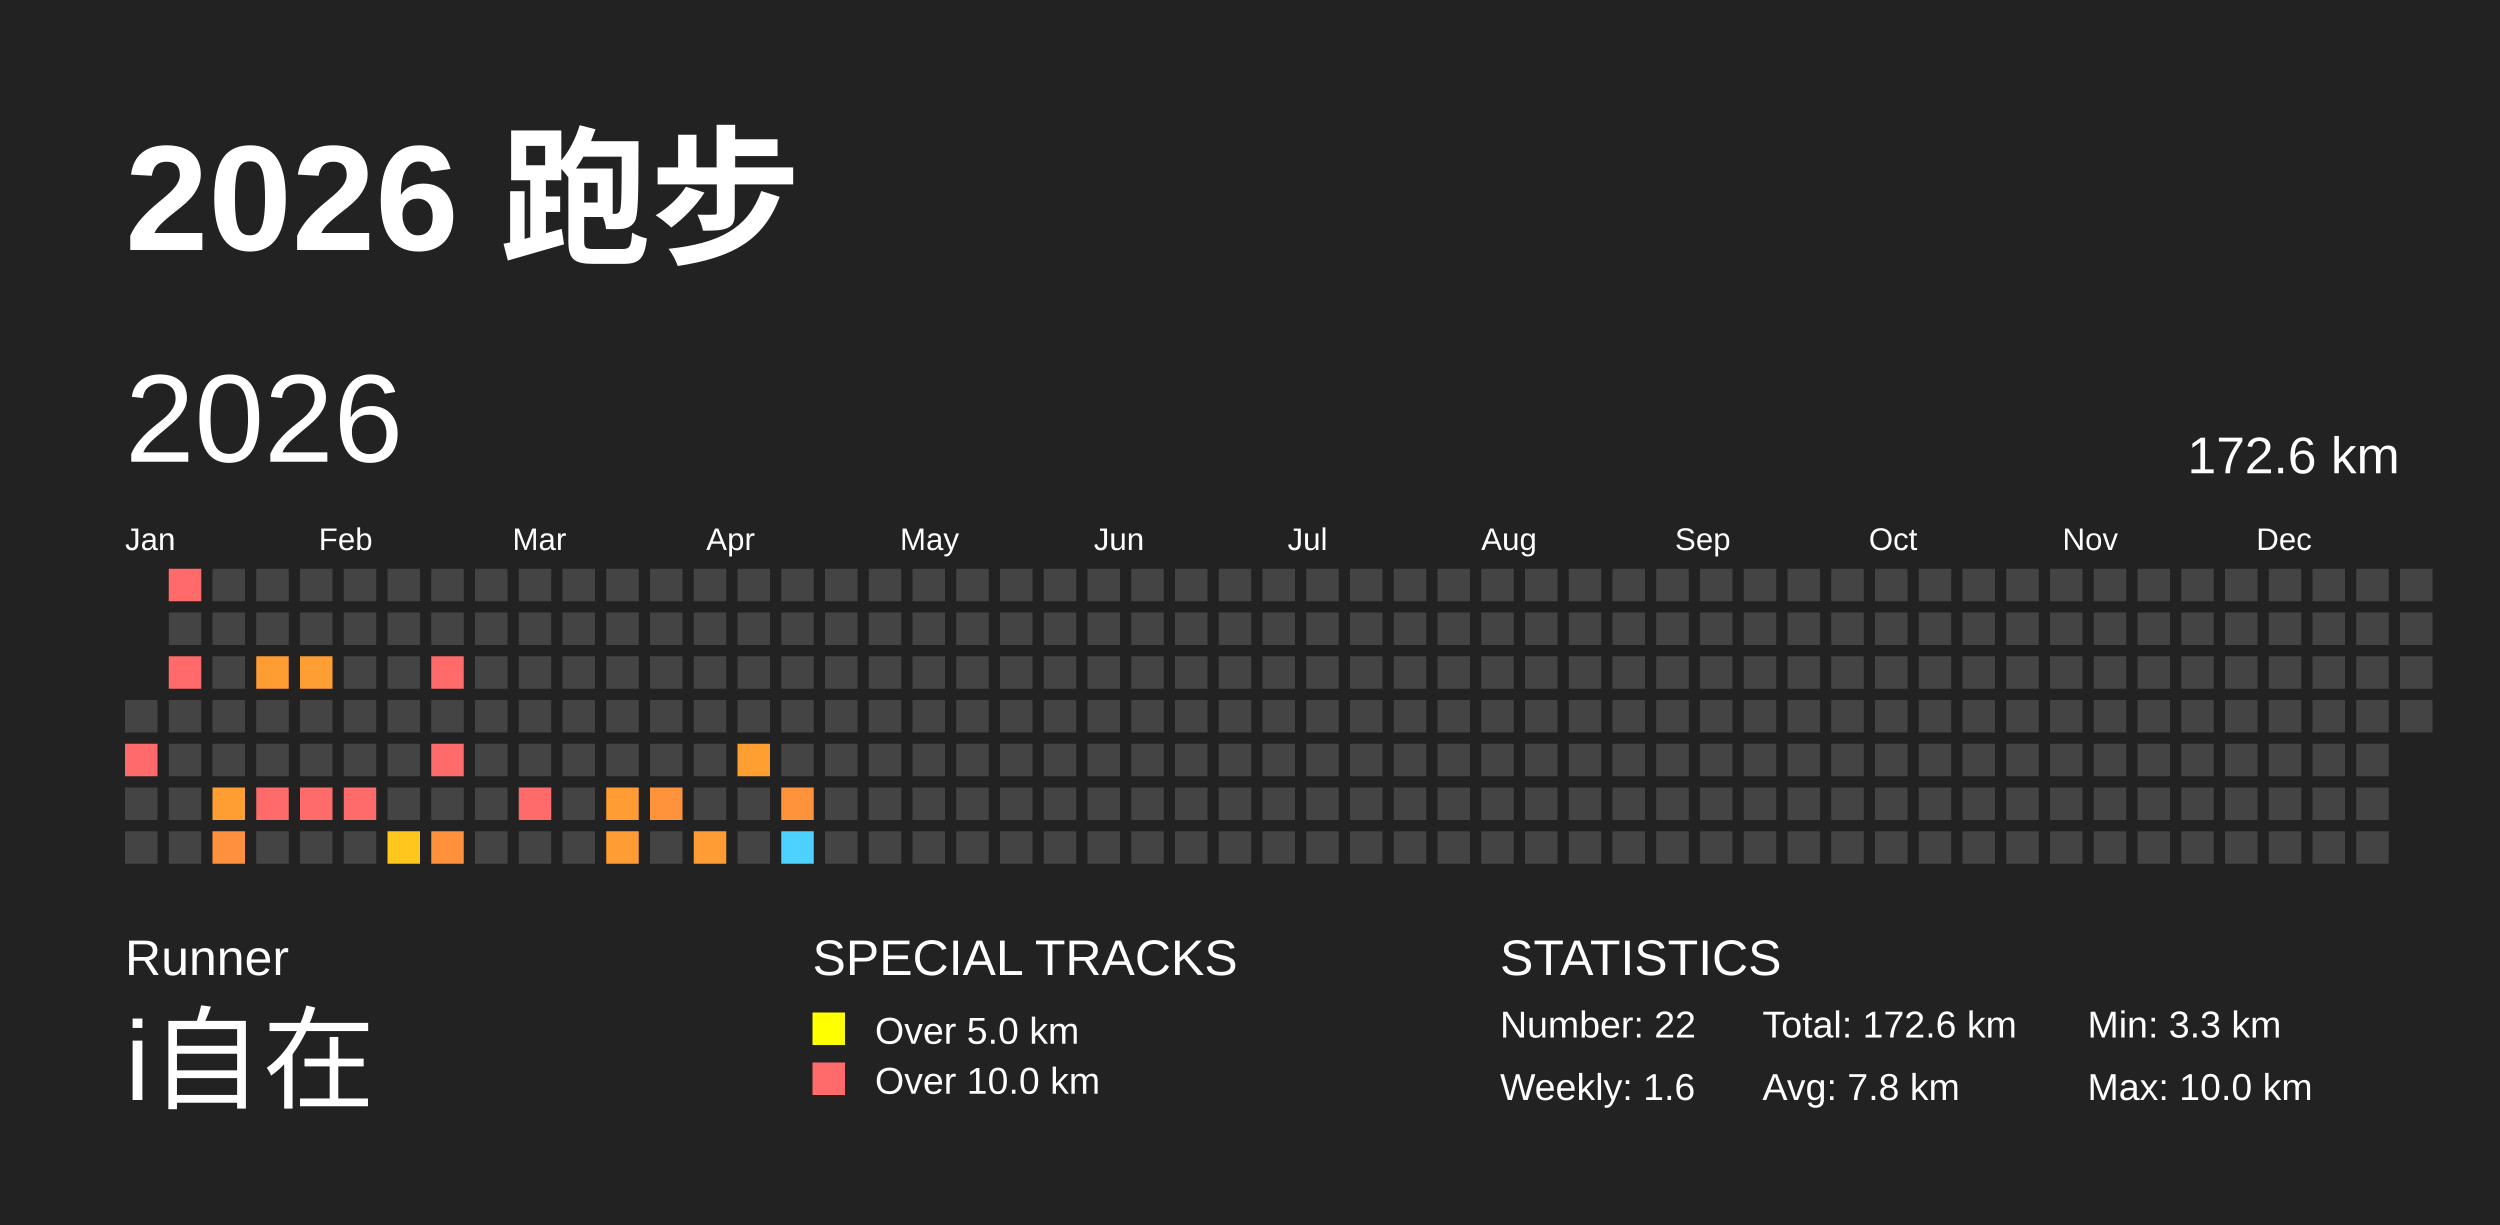
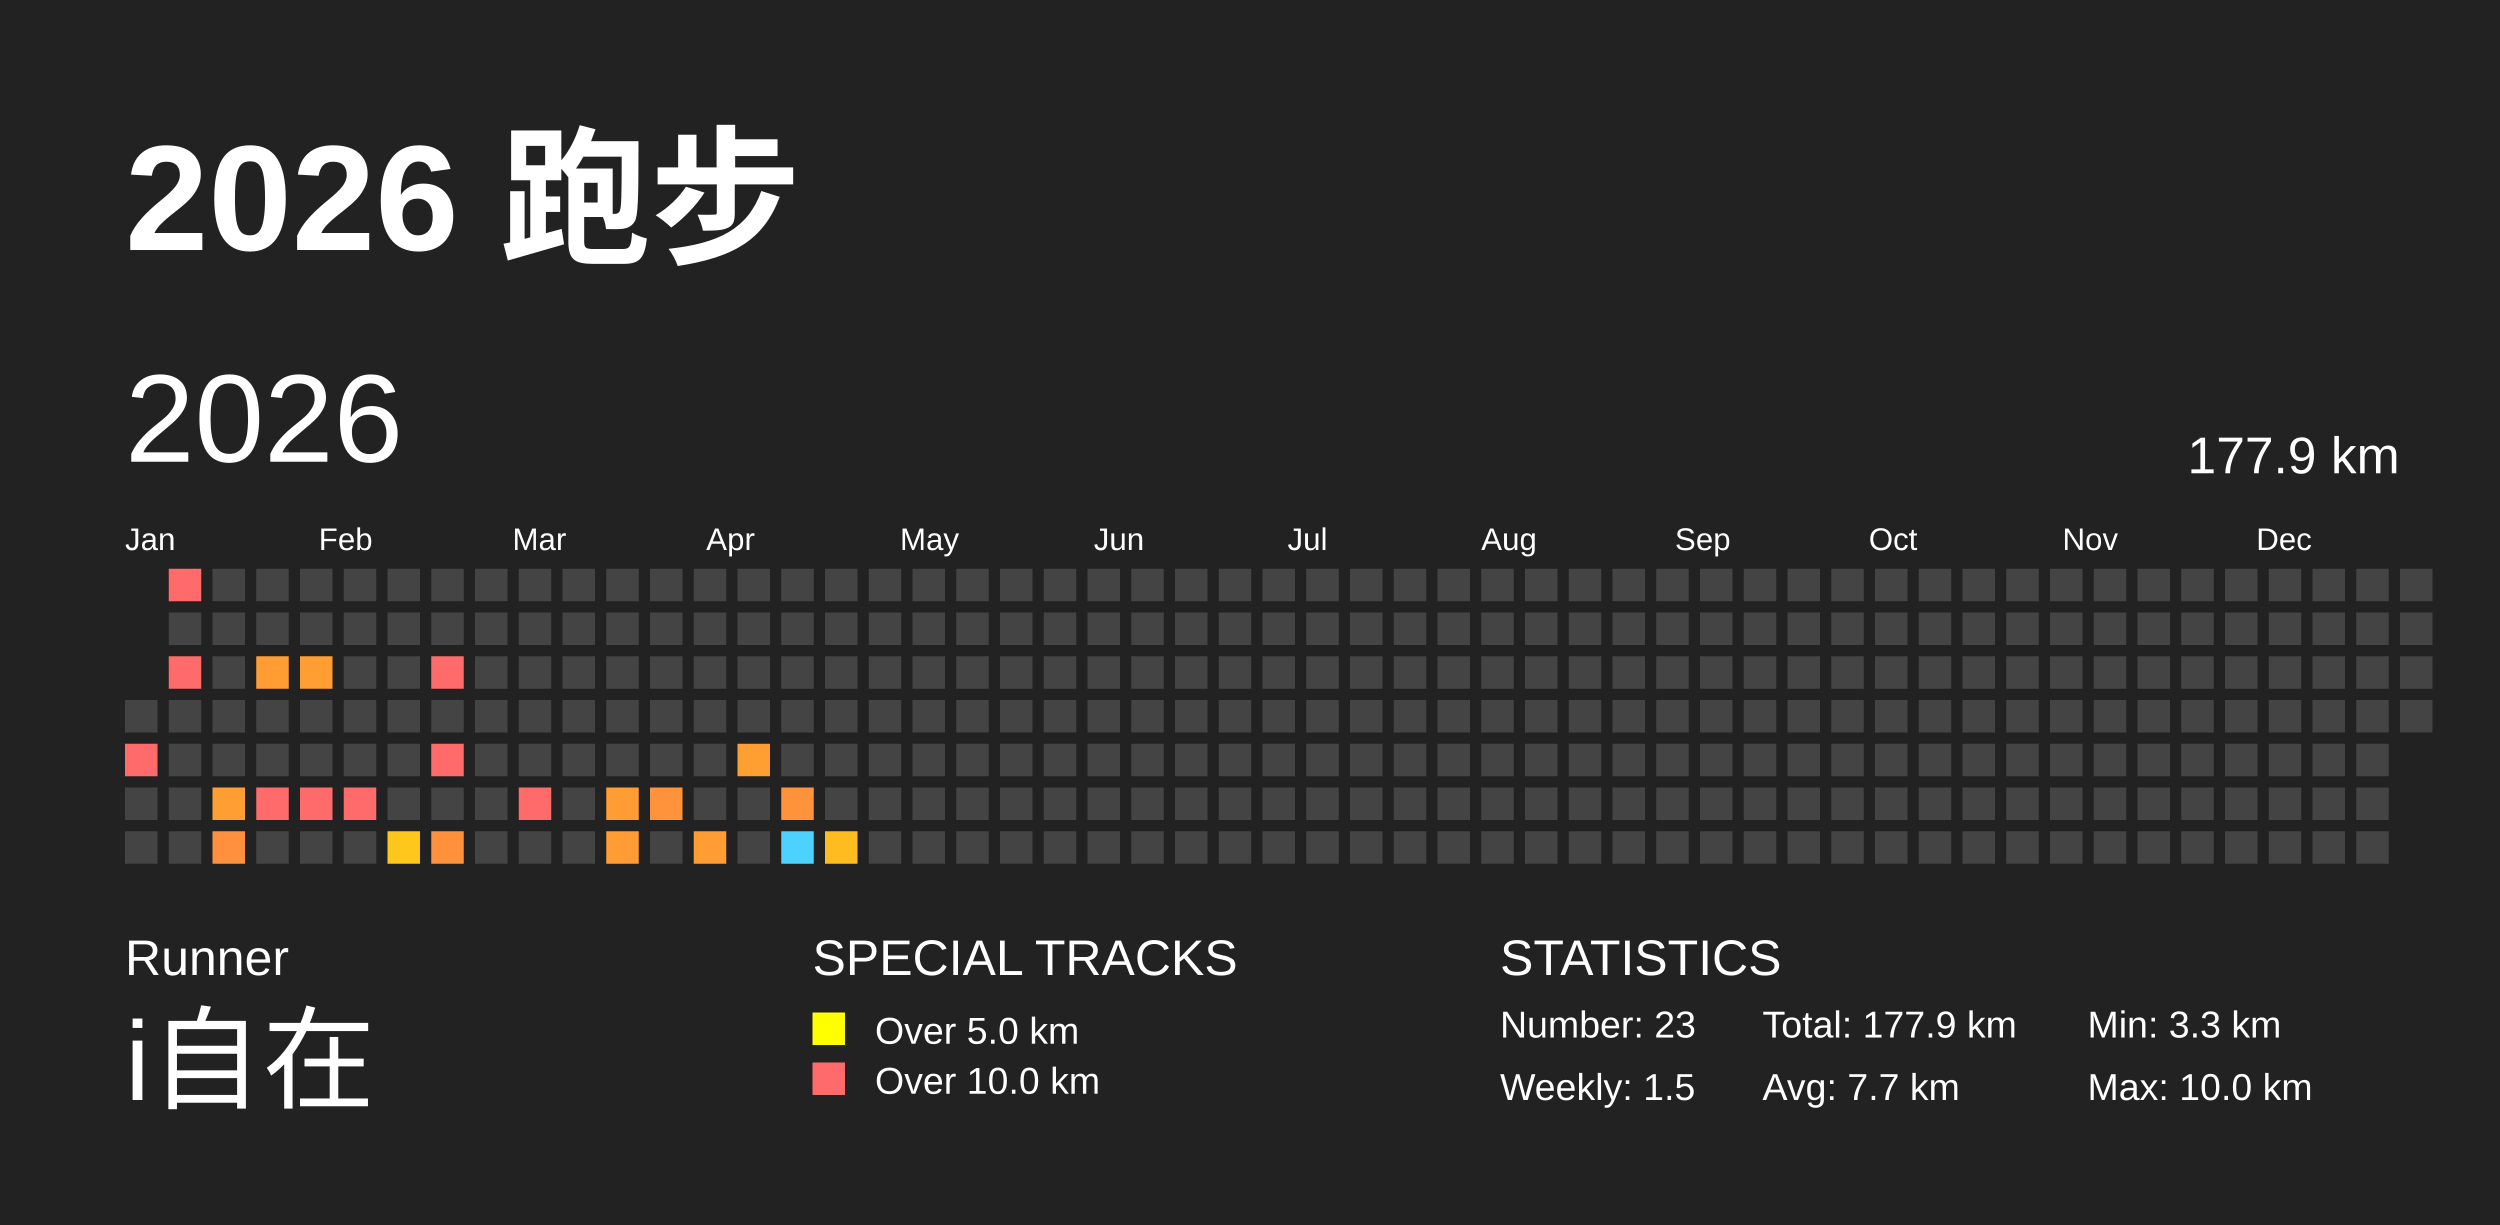
<svg xmlns="http://www.w3.org/2000/svg" baseProfile="full" height="98mm" version="1.1" viewBox="0,0,200,98" width="200mm">
  <defs />
  <rect fill="#222222" height="98" width="200" x="0" y="0" />
  <text fill="#FFFFFF" style="font-size:12px; font-family:Arial; font-weight:bold;" x="10" y="20">2026 跑步</text>
  <text fill="#FFFFFF" style="font-size:4px; font-family:Arial" x="10" y="78">Runner</text>
  <text fill="#FFFFFF" style="font-size:9px; font-family:Arial" x="10" y="88">i自在</text>
  <text fill="#FFFFFF" style="font-size:4px; font-family:Arial" x="65" y="78">SPECIAL TRACKS</text>
  <rect fill="#FFFF00" height="2.6" width="2.6" x="65" y="81" />
  <text fill="#FFFFFF" style="font-size:3px; font-family:Arial" x="70" y="83.5">Over 5.0 km</text>
  <rect fill="#FF6B6B" height="2.6" width="2.6" x="65" y="85" />
  <text fill="#FFFFFF" style="font-size:3px; font-family:Arial" x="70" y="87.5">Over 10.0 km</text>
  <text fill="#FFFFFF" style="font-size:4px; font-family:Arial" x="120" y="78">STATISTICS</text>
-   <text fill="#FFFFFF" style="font-size:3px; font-family:Arial" x="120" y="83">Number: 22</text>
-   <text fill="#FFFFFF" style="font-size:3px; font-family:Arial" x="120" y="88">Weekly: 1.6</text>
-   <text fill="#FFFFFF" style="font-size:3px; font-family:Arial" x="141" y="83">Total: 172.6 km</text>
-   <text fill="#FFFFFF" style="font-size:3px; font-family:Arial" x="141" y="88">Avg: 7.8 km</text>
+   <text fill="#FFFFFF" style="font-size:3px; font-family:Arial" x="120" y="83">Number: 23</text>
+   <text fill="#FFFFFF" style="font-size:3px; font-family:Arial" x="120" y="88">Weekly: 1.5</text>
+   <text fill="#FFFFFF" style="font-size:3px; font-family:Arial" x="141" y="83">Total: 177.9 km</text>
+   <text fill="#FFFFFF" style="font-size:3px; font-family:Arial" x="141" y="88">Avg: 7.7 km</text>
  <text fill="#FFFFFF" style="font-size:3px; font-family:Arial" x="167" y="83">Min: 3.3 km</text>
  <text fill="#FFFFFF" style="font-size:3px; font-family:Arial" x="167" y="88">Max: 10.0 km</text>
  <text dominant-baseline="hanging" fill="#FFFFFF" style="font-size:10.0px; font-family:Arial;" x="10" y="30">2026</text>
-   <text dominant-baseline="hanging" fill="#FFFFFF" style="font-size:4.125px; font-family:Arial;" x="175" y="35">172.6 km</text>
+   <text dominant-baseline="hanging" fill="#FFFFFF" style="font-size:4.125px; font-family:Arial;" x="175" y="35">177.9 km</text>
  <text fill="#FFFFFF" style="font-size:2.5px; font-family:Arial" x="10.0" y="44">Jan</text>
  <text fill="#FFFFFF" style="font-size:2.5px; font-family:Arial" x="25.5" y="44">Feb</text>
  <text fill="#FFFFFF" style="font-size:2.5px; font-family:Arial" x="41.0" y="44">Mar</text>
  <text fill="#FFFFFF" style="font-size:2.5px; font-family:Arial" x="56.5" y="44">Apr</text>
  <text fill="#FFFFFF" style="font-size:2.5px; font-family:Arial" x="72.0" y="44">May</text>
  <text fill="#FFFFFF" style="font-size:2.5px; font-family:Arial" x="87.5" y="44">Jun</text>
  <text fill="#FFFFFF" style="font-size:2.5px; font-family:Arial" x="103.0" y="44">Jul</text>
  <text fill="#FFFFFF" style="font-size:2.5px; font-family:Arial" x="118.5" y="44">Aug</text>
  <text fill="#FFFFFF" style="font-size:2.5px; font-family:Arial" x="134.0" y="44">Sep</text>
  <text fill="#FFFFFF" style="font-size:2.5px; font-family:Arial" x="149.5" y="44">Oct</text>
  <text fill="#FFFFFF" style="font-size:2.5px; font-family:Arial" x="165.0" y="44">Nov</text>
  <text fill="#FFFFFF" style="font-size:2.5px; font-family:Arial" x="180.5" y="44">Dec</text>
  <rect fill="#444444" height="2.6" width="2.6" x="10.0" y="56.0" />
  <rect fill="#FF6B6B" height="2.6" width="2.6" x="10.0" y="59.5" />
  <rect fill="#444444" height="2.6" width="2.6" x="10.0" y="63.0" />
  <rect fill="#444444" height="2.6" width="2.6" x="10.0" y="66.5" />
  <rect fill="#FF6B6B" height="2.6" width="2.6" x="13.5" y="45.5" />
  <rect fill="#444444" height="2.6" width="2.6" x="13.5" y="49.0" />
  <rect fill="#FF6B6B" height="2.6" width="2.6" x="13.5" y="52.5" />
  <rect fill="#444444" height="2.6" width="2.6" x="13.5" y="56.0" />
  <rect fill="#444444" height="2.6" width="2.6" x="13.5" y="59.5" />
  <rect fill="#444444" height="2.6" width="2.6" x="13.5" y="63.0" />
  <rect fill="#444444" height="2.6" width="2.6" x="13.5" y="66.5" />
  <rect fill="#444444" height="2.6" width="2.6" x="17.0" y="45.5" />
  <rect fill="#444444" height="2.6" width="2.6" x="17.0" y="49.0" />
  <rect fill="#444444" height="2.6" width="2.6" x="17.0" y="52.5" />
  <rect fill="#444444" height="2.6" width="2.6" x="17.0" y="56.0" />
  <rect fill="#444444" height="2.6" width="2.6" x="17.0" y="59.5" />
  <rect fill="#ff9e33" height="2.6" width="2.6" x="17.0" y="63.0" />
  <rect fill="#ff903d" height="2.6" width="2.6" x="17.0" y="66.5" />
  <rect fill="#444444" height="2.6" width="2.6" x="20.5" y="45.5" />
  <rect fill="#444444" height="2.6" width="2.6" x="20.5" y="49.0" />
  <rect fill="#ff9d33" height="2.6" width="2.6" x="20.5" y="52.5" />
  <rect fill="#444444" height="2.6" width="2.6" x="20.5" y="56.0" />
  <rect fill="#444444" height="2.6" width="2.6" x="20.5" y="59.5" />
  <rect fill="#FF6B6B" height="2.6" width="2.6" x="20.5" y="63.0" />
  <rect fill="#444444" height="2.6" width="2.6" x="20.5" y="66.5" />
  <rect fill="#444444" height="2.6" width="2.6" x="24.0" y="45.5" />
  <rect fill="#444444" height="2.6" width="2.6" x="24.0" y="49.0" />
  <rect fill="#ff9e33" height="2.6" width="2.6" x="24.0" y="52.5" />
  <rect fill="#444444" height="2.6" width="2.6" x="24.0" y="56.0" />
  <rect fill="#444444" height="2.6" width="2.6" x="24.0" y="59.5" />
  <rect fill="#FF6B6B" height="2.6" width="2.6" x="24.0" y="63.0" />
  <rect fill="#444444" height="2.6" width="2.6" x="24.0" y="66.5" />
  <rect fill="#444444" height="2.6" width="2.6" x="27.5" y="45.5" />
  <rect fill="#444444" height="2.6" width="2.6" x="27.5" y="49.0" />
  <rect fill="#444444" height="2.6" width="2.6" x="27.5" y="52.5" />
  <rect fill="#444444" height="2.6" width="2.6" x="27.5" y="56.0" />
  <rect fill="#444444" height="2.6" width="2.6" x="27.5" y="59.5" />
  <rect fill="#FF6B6B" height="2.6" width="2.6" x="27.5" y="63.0" />
  <rect fill="#444444" height="2.6" width="2.6" x="27.5" y="66.5" />
  <rect fill="#444444" height="2.6" width="2.6" x="31.0" y="45.5" />
  <rect fill="#444444" height="2.6" width="2.6" x="31.0" y="49.0" />
  <rect fill="#444444" height="2.6" width="2.6" x="31.0" y="52.5" />
  <rect fill="#444444" height="2.6" width="2.6" x="31.0" y="56.0" />
  <rect fill="#444444" height="2.6" width="2.6" x="31.0" y="59.5" />
  <rect fill="#444444" height="2.6" width="2.6" x="31.0" y="63.0" />
  <rect fill="#ffc61b" height="2.6" width="2.6" x="31.0" y="66.5" />
  <rect fill="#444444" height="2.6" width="2.6" x="34.5" y="45.5" />
  <rect fill="#444444" height="2.6" width="2.6" x="34.5" y="49.0" />
  <rect fill="#FF6B6B" height="2.6" width="2.6" x="34.5" y="52.5" />
  <rect fill="#444444" height="2.6" width="2.6" x="34.5" y="56.0" />
  <rect fill="#FF6B6B" height="2.6" width="2.6" x="34.5" y="59.5" />
  <rect fill="#444444" height="2.6" width="2.6" x="34.5" y="63.0" />
  <rect fill="#ff913d" height="2.6" width="2.6" x="34.5" y="66.5" />
  <rect fill="#444444" height="2.6" width="2.6" x="38.0" y="45.5" />
  <rect fill="#444444" height="2.6" width="2.6" x="38.0" y="49.0" />
  <rect fill="#444444" height="2.6" width="2.6" x="38.0" y="52.5" />
  <rect fill="#444444" height="2.6" width="2.6" x="38.0" y="56.0" />
  <rect fill="#444444" height="2.6" width="2.6" x="38.0" y="59.5" />
  <rect fill="#444444" height="2.6" width="2.6" x="38.0" y="63.0" />
  <rect fill="#444444" height="2.6" width="2.6" x="38.0" y="66.5" />
  <rect fill="#444444" height="2.6" width="2.6" x="41.5" y="45.5" />
  <rect fill="#444444" height="2.6" width="2.6" x="41.5" y="49.0" />
  <rect fill="#444444" height="2.6" width="2.6" x="41.5" y="52.5" />
  <rect fill="#444444" height="2.6" width="2.6" x="41.5" y="56.0" />
  <rect fill="#444444" height="2.6" width="2.6" x="41.5" y="59.5" />
  <rect fill="#FF6B6B" height="2.6" width="2.6" x="41.5" y="63.0" />
  <rect fill="#444444" height="2.6" width="2.6" x="41.5" y="66.5" />
  <rect fill="#444444" height="2.6" width="2.6" x="45.0" y="45.5" />
  <rect fill="#444444" height="2.6" width="2.6" x="45.0" y="49.0" />
  <rect fill="#444444" height="2.6" width="2.6" x="45.0" y="52.5" />
  <rect fill="#444444" height="2.6" width="2.6" x="45.0" y="56.0" />
  <rect fill="#444444" height="2.6" width="2.6" x="45.0" y="59.5" />
  <rect fill="#444444" height="2.6" width="2.6" x="45.0" y="63.0" />
  <rect fill="#444444" height="2.6" width="2.6" x="45.0" y="66.5" />
  <rect fill="#444444" height="2.6" width="2.6" x="48.5" y="45.5" />
  <rect fill="#444444" height="2.6" width="2.6" x="48.5" y="49.0" />
  <rect fill="#444444" height="2.6" width="2.6" x="48.5" y="52.5" />
  <rect fill="#444444" height="2.6" width="2.6" x="48.5" y="56.0" />
  <rect fill="#444444" height="2.6" width="2.6" x="48.5" y="59.5" />
  <rect fill="#ff9c34" height="2.6" width="2.6" x="48.5" y="63.0" />
  <rect fill="#ff9d34" height="2.6" width="2.6" x="48.5" y="66.5" />
  <rect fill="#444444" height="2.6" width="2.6" x="52.0" y="45.5" />
  <rect fill="#444444" height="2.6" width="2.6" x="52.0" y="49.0" />
  <rect fill="#444444" height="2.6" width="2.6" x="52.0" y="52.5" />
  <rect fill="#444444" height="2.6" width="2.6" x="52.0" y="56.0" />
  <rect fill="#444444" height="2.6" width="2.6" x="52.0" y="59.5" />
  <rect fill="#ff933b" height="2.6" width="2.6" x="52.0" y="63.0" />
  <rect fill="#444444" height="2.6" width="2.6" x="52.0" y="66.5" />
  <rect fill="#444444" height="2.6" width="2.6" x="55.5" y="45.5" />
  <rect fill="#444444" height="2.6" width="2.6" x="55.5" y="49.0" />
  <rect fill="#444444" height="2.6" width="2.6" x="55.5" y="52.5" />
  <rect fill="#444444" height="2.6" width="2.6" x="55.5" y="56.0" />
  <rect fill="#444444" height="2.6" width="2.6" x="55.5" y="59.5" />
  <rect fill="#444444" height="2.6" width="2.6" x="55.5" y="63.0" />
  <rect fill="#ff9c34" height="2.6" width="2.6" x="55.5" y="66.5" />
  <rect fill="#444444" height="2.6" width="2.6" x="59.0" y="45.5" />
  <rect fill="#444444" height="2.6" width="2.6" x="59.0" y="49.0" />
  <rect fill="#444444" height="2.6" width="2.6" x="59.0" y="52.5" />
  <rect fill="#444444" height="2.6" width="2.6" x="59.0" y="56.0" />
  <rect fill="#ff9f32" height="2.6" width="2.6" x="59.0" y="59.5" />
  <rect fill="#444444" height="2.6" width="2.6" x="59.0" y="63.0" />
  <rect fill="#444444" height="2.6" width="2.6" x="59.0" y="66.5" />
  <rect fill="#444444" height="2.6" width="2.6" x="62.5" y="45.5" />
  <rect fill="#444444" height="2.6" width="2.6" x="62.5" y="49.0" />
  <rect fill="#444444" height="2.6" width="2.6" x="62.5" y="52.5" />
  <rect fill="#444444" height="2.6" width="2.6" x="62.5" y="56.0" />
  <rect fill="#444444" height="2.6" width="2.6" x="62.5" y="59.5" />
  <rect fill="#ff933b" height="2.6" width="2.6" x="62.5" y="63.0" />
  <rect fill="#4dd2ff" height="2.6" width="2.6" x="62.5" y="66.5" />
  <rect fill="#444444" height="2.6" width="2.6" x="66.0" y="45.5" />
  <rect fill="#444444" height="2.6" width="2.6" x="66.0" y="49.0" />
  <rect fill="#444444" height="2.6" width="2.6" x="66.0" y="52.5" />
  <rect fill="#444444" height="2.6" width="2.6" x="66.0" y="56.0" />
  <rect fill="#444444" height="2.6" width="2.6" x="66.0" y="59.5" />
  <rect fill="#444444" height="2.6" width="2.6" x="66.0" y="63.0" />
-   <rect fill="#444444" height="2.6" width="2.6" x="66.0" y="66.5" />
+   <rect fill="#ffbc20" height="2.6" width="2.6" x="66.0" y="66.5" />
  <rect fill="#444444" height="2.6" width="2.6" x="69.5" y="45.5" />
  <rect fill="#444444" height="2.6" width="2.6" x="69.5" y="49.0" />
  <rect fill="#444444" height="2.6" width="2.6" x="69.5" y="52.5" />
  <rect fill="#444444" height="2.6" width="2.6" x="69.5" y="56.0" />
  <rect fill="#444444" height="2.6" width="2.6" x="69.5" y="59.5" />
  <rect fill="#444444" height="2.6" width="2.6" x="69.5" y="63.0" />
  <rect fill="#444444" height="2.6" width="2.6" x="69.5" y="66.5" />
  <rect fill="#444444" height="2.6" width="2.6" x="73.0" y="45.5" />
  <rect fill="#444444" height="2.6" width="2.6" x="73.0" y="49.0" />
  <rect fill="#444444" height="2.6" width="2.6" x="73.0" y="52.5" />
  <rect fill="#444444" height="2.6" width="2.6" x="73.0" y="56.0" />
  <rect fill="#444444" height="2.6" width="2.6" x="73.0" y="59.5" />
  <rect fill="#444444" height="2.6" width="2.6" x="73.0" y="63.0" />
  <rect fill="#444444" height="2.6" width="2.6" x="73.0" y="66.5" />
  <rect fill="#444444" height="2.6" width="2.6" x="76.5" y="45.5" />
  <rect fill="#444444" height="2.6" width="2.6" x="76.5" y="49.0" />
  <rect fill="#444444" height="2.6" width="2.6" x="76.5" y="52.5" />
  <rect fill="#444444" height="2.6" width="2.6" x="76.5" y="56.0" />
  <rect fill="#444444" height="2.6" width="2.6" x="76.5" y="59.5" />
  <rect fill="#444444" height="2.6" width="2.6" x="76.5" y="63.0" />
  <rect fill="#444444" height="2.6" width="2.6" x="76.5" y="66.5" />
  <rect fill="#444444" height="2.6" width="2.6" x="80.0" y="45.5" />
  <rect fill="#444444" height="2.6" width="2.6" x="80.0" y="49.0" />
  <rect fill="#444444" height="2.6" width="2.6" x="80.0" y="52.5" />
  <rect fill="#444444" height="2.6" width="2.6" x="80.0" y="56.0" />
  <rect fill="#444444" height="2.6" width="2.6" x="80.0" y="59.5" />
  <rect fill="#444444" height="2.6" width="2.6" x="80.0" y="63.0" />
  <rect fill="#444444" height="2.6" width="2.6" x="80.0" y="66.5" />
  <rect fill="#444444" height="2.6" width="2.6" x="83.5" y="45.5" />
  <rect fill="#444444" height="2.6" width="2.6" x="83.5" y="49.0" />
  <rect fill="#444444" height="2.6" width="2.6" x="83.5" y="52.5" />
  <rect fill="#444444" height="2.6" width="2.6" x="83.5" y="56.0" />
  <rect fill="#444444" height="2.6" width="2.6" x="83.5" y="59.5" />
  <rect fill="#444444" height="2.6" width="2.6" x="83.5" y="63.0" />
  <rect fill="#444444" height="2.6" width="2.6" x="83.5" y="66.5" />
  <rect fill="#444444" height="2.6" width="2.6" x="87.0" y="45.5" />
  <rect fill="#444444" height="2.6" width="2.6" x="87.0" y="49.0" />
  <rect fill="#444444" height="2.6" width="2.6" x="87.0" y="52.5" />
  <rect fill="#444444" height="2.6" width="2.6" x="87.0" y="56.0" />
  <rect fill="#444444" height="2.6" width="2.6" x="87.0" y="59.5" />
  <rect fill="#444444" height="2.6" width="2.6" x="87.0" y="63.0" />
  <rect fill="#444444" height="2.6" width="2.6" x="87.0" y="66.5" />
  <rect fill="#444444" height="2.6" width="2.6" x="90.5" y="45.5" />
  <rect fill="#444444" height="2.6" width="2.6" x="90.5" y="49.0" />
  <rect fill="#444444" height="2.6" width="2.6" x="90.5" y="52.5" />
  <rect fill="#444444" height="2.6" width="2.6" x="90.5" y="56.0" />
  <rect fill="#444444" height="2.6" width="2.6" x="90.5" y="59.5" />
  <rect fill="#444444" height="2.6" width="2.6" x="90.5" y="63.0" />
  <rect fill="#444444" height="2.6" width="2.6" x="90.5" y="66.5" />
  <rect fill="#444444" height="2.6" width="2.6" x="94.0" y="45.5" />
  <rect fill="#444444" height="2.6" width="2.6" x="94.0" y="49.0" />
  <rect fill="#444444" height="2.6" width="2.6" x="94.0" y="52.5" />
  <rect fill="#444444" height="2.6" width="2.6" x="94.0" y="56.0" />
  <rect fill="#444444" height="2.6" width="2.6" x="94.0" y="59.5" />
  <rect fill="#444444" height="2.6" width="2.6" x="94.0" y="63.0" />
  <rect fill="#444444" height="2.6" width="2.6" x="94.0" y="66.5" />
  <rect fill="#444444" height="2.6" width="2.6" x="97.5" y="45.5" />
  <rect fill="#444444" height="2.6" width="2.6" x="97.5" y="49.0" />
  <rect fill="#444444" height="2.6" width="2.6" x="97.5" y="52.5" />
  <rect fill="#444444" height="2.6" width="2.6" x="97.5" y="56.0" />
  <rect fill="#444444" height="2.6" width="2.6" x="97.5" y="59.5" />
  <rect fill="#444444" height="2.6" width="2.6" x="97.5" y="63.0" />
  <rect fill="#444444" height="2.6" width="2.6" x="97.5" y="66.5" />
  <rect fill="#444444" height="2.6" width="2.6" x="101.0" y="45.5" />
  <rect fill="#444444" height="2.6" width="2.6" x="101.0" y="49.0" />
  <rect fill="#444444" height="2.6" width="2.6" x="101.0" y="52.5" />
  <rect fill="#444444" height="2.6" width="2.6" x="101.0" y="56.0" />
  <rect fill="#444444" height="2.6" width="2.6" x="101.0" y="59.5" />
  <rect fill="#444444" height="2.6" width="2.6" x="101.0" y="63.0" />
  <rect fill="#444444" height="2.6" width="2.6" x="101.0" y="66.5" />
  <rect fill="#444444" height="2.6" width="2.6" x="104.5" y="45.5" />
  <rect fill="#444444" height="2.6" width="2.6" x="104.5" y="49.0" />
  <rect fill="#444444" height="2.6" width="2.6" x="104.5" y="52.5" />
  <rect fill="#444444" height="2.6" width="2.6" x="104.5" y="56.0" />
  <rect fill="#444444" height="2.6" width="2.6" x="104.5" y="59.5" />
  <rect fill="#444444" height="2.6" width="2.6" x="104.5" y="63.0" />
  <rect fill="#444444" height="2.6" width="2.6" x="104.5" y="66.5" />
  <rect fill="#444444" height="2.6" width="2.6" x="108.0" y="45.5" />
  <rect fill="#444444" height="2.6" width="2.6" x="108.0" y="49.0" />
  <rect fill="#444444" height="2.6" width="2.6" x="108.0" y="52.5" />
  <rect fill="#444444" height="2.6" width="2.6" x="108.0" y="56.0" />
  <rect fill="#444444" height="2.6" width="2.6" x="108.0" y="59.5" />
  <rect fill="#444444" height="2.6" width="2.6" x="108.0" y="63.0" />
  <rect fill="#444444" height="2.6" width="2.6" x="108.0" y="66.5" />
  <rect fill="#444444" height="2.6" width="2.6" x="111.5" y="45.5" />
  <rect fill="#444444" height="2.6" width="2.6" x="111.5" y="49.0" />
  <rect fill="#444444" height="2.6" width="2.6" x="111.5" y="52.5" />
  <rect fill="#444444" height="2.6" width="2.6" x="111.5" y="56.0" />
  <rect fill="#444444" height="2.6" width="2.6" x="111.5" y="59.5" />
  <rect fill="#444444" height="2.6" width="2.6" x="111.5" y="63.0" />
  <rect fill="#444444" height="2.6" width="2.6" x="111.5" y="66.5" />
  <rect fill="#444444" height="2.6" width="2.6" x="115.0" y="45.5" />
  <rect fill="#444444" height="2.6" width="2.6" x="115.0" y="49.0" />
  <rect fill="#444444" height="2.6" width="2.6" x="115.0" y="52.5" />
  <rect fill="#444444" height="2.6" width="2.6" x="115.0" y="56.0" />
  <rect fill="#444444" height="2.6" width="2.6" x="115.0" y="59.5" />
  <rect fill="#444444" height="2.6" width="2.6" x="115.0" y="63.0" />
  <rect fill="#444444" height="2.6" width="2.6" x="115.0" y="66.5" />
  <rect fill="#444444" height="2.6" width="2.6" x="118.5" y="45.5" />
  <rect fill="#444444" height="2.6" width="2.6" x="118.5" y="49.0" />
  <rect fill="#444444" height="2.6" width="2.6" x="118.5" y="52.5" />
  <rect fill="#444444" height="2.6" width="2.6" x="118.5" y="56.0" />
  <rect fill="#444444" height="2.6" width="2.6" x="118.5" y="59.5" />
  <rect fill="#444444" height="2.6" width="2.6" x="118.5" y="63.0" />
  <rect fill="#444444" height="2.6" width="2.6" x="118.5" y="66.5" />
  <rect fill="#444444" height="2.6" width="2.6" x="122.0" y="45.5" />
  <rect fill="#444444" height="2.6" width="2.6" x="122.0" y="49.0" />
  <rect fill="#444444" height="2.6" width="2.6" x="122.0" y="52.5" />
  <rect fill="#444444" height="2.6" width="2.6" x="122.0" y="56.0" />
  <rect fill="#444444" height="2.6" width="2.6" x="122.0" y="59.5" />
  <rect fill="#444444" height="2.6" width="2.6" x="122.0" y="63.0" />
  <rect fill="#444444" height="2.6" width="2.6" x="122.0" y="66.5" />
  <rect fill="#444444" height="2.6" width="2.6" x="125.5" y="45.5" />
  <rect fill="#444444" height="2.6" width="2.6" x="125.5" y="49.0" />
  <rect fill="#444444" height="2.6" width="2.6" x="125.5" y="52.5" />
  <rect fill="#444444" height="2.6" width="2.6" x="125.5" y="56.0" />
  <rect fill="#444444" height="2.6" width="2.6" x="125.5" y="59.5" />
  <rect fill="#444444" height="2.6" width="2.6" x="125.5" y="63.0" />
  <rect fill="#444444" height="2.6" width="2.6" x="125.5" y="66.5" />
  <rect fill="#444444" height="2.6" width="2.6" x="129.0" y="45.5" />
  <rect fill="#444444" height="2.6" width="2.6" x="129.0" y="49.0" />
  <rect fill="#444444" height="2.6" width="2.6" x="129.0" y="52.5" />
  <rect fill="#444444" height="2.6" width="2.6" x="129.0" y="56.0" />
  <rect fill="#444444" height="2.6" width="2.6" x="129.0" y="59.5" />
  <rect fill="#444444" height="2.6" width="2.6" x="129.0" y="63.0" />
  <rect fill="#444444" height="2.6" width="2.6" x="129.0" y="66.5" />
  <rect fill="#444444" height="2.6" width="2.6" x="132.5" y="45.5" />
  <rect fill="#444444" height="2.6" width="2.6" x="132.5" y="49.0" />
  <rect fill="#444444" height="2.6" width="2.6" x="132.5" y="52.5" />
  <rect fill="#444444" height="2.6" width="2.6" x="132.5" y="56.0" />
  <rect fill="#444444" height="2.6" width="2.6" x="132.5" y="59.5" />
  <rect fill="#444444" height="2.6" width="2.6" x="132.5" y="63.0" />
  <rect fill="#444444" height="2.6" width="2.6" x="132.5" y="66.5" />
  <rect fill="#444444" height="2.6" width="2.6" x="136.0" y="45.5" />
  <rect fill="#444444" height="2.6" width="2.6" x="136.0" y="49.0" />
  <rect fill="#444444" height="2.6" width="2.6" x="136.0" y="52.5" />
  <rect fill="#444444" height="2.6" width="2.6" x="136.0" y="56.0" />
  <rect fill="#444444" height="2.6" width="2.6" x="136.0" y="59.5" />
  <rect fill="#444444" height="2.6" width="2.6" x="136.0" y="63.0" />
  <rect fill="#444444" height="2.6" width="2.6" x="136.0" y="66.5" />
  <rect fill="#444444" height="2.6" width="2.6" x="139.5" y="45.5" />
  <rect fill="#444444" height="2.6" width="2.6" x="139.5" y="49.0" />
  <rect fill="#444444" height="2.6" width="2.6" x="139.5" y="52.5" />
  <rect fill="#444444" height="2.6" width="2.6" x="139.5" y="56.0" />
  <rect fill="#444444" height="2.6" width="2.6" x="139.5" y="59.5" />
  <rect fill="#444444" height="2.6" width="2.6" x="139.5" y="63.0" />
  <rect fill="#444444" height="2.6" width="2.6" x="139.5" y="66.5" />
  <rect fill="#444444" height="2.6" width="2.6" x="143.0" y="45.5" />
  <rect fill="#444444" height="2.6" width="2.6" x="143.0" y="49.0" />
  <rect fill="#444444" height="2.6" width="2.6" x="143.0" y="52.5" />
  <rect fill="#444444" height="2.6" width="2.6" x="143.0" y="56.0" />
  <rect fill="#444444" height="2.6" width="2.6" x="143.0" y="59.5" />
  <rect fill="#444444" height="2.6" width="2.6" x="143.0" y="63.0" />
  <rect fill="#444444" height="2.6" width="2.6" x="143.0" y="66.5" />
  <rect fill="#444444" height="2.6" width="2.6" x="146.5" y="45.5" />
  <rect fill="#444444" height="2.6" width="2.6" x="146.5" y="49.0" />
  <rect fill="#444444" height="2.6" width="2.6" x="146.5" y="52.5" />
  <rect fill="#444444" height="2.6" width="2.6" x="146.5" y="56.0" />
  <rect fill="#444444" height="2.6" width="2.6" x="146.5" y="59.5" />
  <rect fill="#444444" height="2.6" width="2.6" x="146.5" y="63.0" />
  <rect fill="#444444" height="2.6" width="2.6" x="146.5" y="66.5" />
  <rect fill="#444444" height="2.6" width="2.6" x="150.0" y="45.5" />
  <rect fill="#444444" height="2.6" width="2.6" x="150.0" y="49.0" />
  <rect fill="#444444" height="2.6" width="2.6" x="150.0" y="52.5" />
  <rect fill="#444444" height="2.6" width="2.6" x="150.0" y="56.0" />
  <rect fill="#444444" height="2.6" width="2.6" x="150.0" y="59.5" />
  <rect fill="#444444" height="2.6" width="2.6" x="150.0" y="63.0" />
  <rect fill="#444444" height="2.6" width="2.6" x="150.0" y="66.5" />
  <rect fill="#444444" height="2.6" width="2.6" x="153.5" y="45.5" />
  <rect fill="#444444" height="2.6" width="2.6" x="153.5" y="49.0" />
  <rect fill="#444444" height="2.6" width="2.6" x="153.5" y="52.5" />
  <rect fill="#444444" height="2.6" width="2.6" x="153.5" y="56.0" />
  <rect fill="#444444" height="2.6" width="2.6" x="153.5" y="59.5" />
  <rect fill="#444444" height="2.6" width="2.6" x="153.5" y="63.0" />
  <rect fill="#444444" height="2.6" width="2.6" x="153.5" y="66.5" />
  <rect fill="#444444" height="2.6" width="2.6" x="157.0" y="45.5" />
  <rect fill="#444444" height="2.6" width="2.6" x="157.0" y="49.0" />
  <rect fill="#444444" height="2.6" width="2.6" x="157.0" y="52.5" />
  <rect fill="#444444" height="2.6" width="2.6" x="157.0" y="56.0" />
  <rect fill="#444444" height="2.6" width="2.6" x="157.0" y="59.5" />
  <rect fill="#444444" height="2.6" width="2.6" x="157.0" y="63.0" />
  <rect fill="#444444" height="2.6" width="2.6" x="157.0" y="66.5" />
  <rect fill="#444444" height="2.6" width="2.6" x="160.5" y="45.5" />
  <rect fill="#444444" height="2.6" width="2.6" x="160.5" y="49.0" />
  <rect fill="#444444" height="2.6" width="2.6" x="160.5" y="52.5" />
  <rect fill="#444444" height="2.6" width="2.6" x="160.5" y="56.0" />
  <rect fill="#444444" height="2.6" width="2.6" x="160.5" y="59.5" />
  <rect fill="#444444" height="2.6" width="2.6" x="160.5" y="63.0" />
  <rect fill="#444444" height="2.6" width="2.6" x="160.5" y="66.5" />
  <rect fill="#444444" height="2.6" width="2.6" x="164.0" y="45.5" />
  <rect fill="#444444" height="2.6" width="2.6" x="164.0" y="49.0" />
  <rect fill="#444444" height="2.6" width="2.6" x="164.0" y="52.5" />
  <rect fill="#444444" height="2.6" width="2.6" x="164.0" y="56.0" />
  <rect fill="#444444" height="2.6" width="2.6" x="164.0" y="59.5" />
  <rect fill="#444444" height="2.6" width="2.6" x="164.0" y="63.0" />
  <rect fill="#444444" height="2.6" width="2.6" x="164.0" y="66.5" />
  <rect fill="#444444" height="2.6" width="2.6" x="167.5" y="45.5" />
  <rect fill="#444444" height="2.6" width="2.6" x="167.5" y="49.0" />
  <rect fill="#444444" height="2.6" width="2.6" x="167.5" y="52.5" />
  <rect fill="#444444" height="2.6" width="2.6" x="167.5" y="56.0" />
  <rect fill="#444444" height="2.6" width="2.6" x="167.5" y="59.5" />
  <rect fill="#444444" height="2.6" width="2.6" x="167.5" y="63.0" />
  <rect fill="#444444" height="2.6" width="2.6" x="167.5" y="66.5" />
  <rect fill="#444444" height="2.6" width="2.6" x="171.0" y="45.5" />
  <rect fill="#444444" height="2.6" width="2.6" x="171.0" y="49.0" />
  <rect fill="#444444" height="2.6" width="2.6" x="171.0" y="52.5" />
  <rect fill="#444444" height="2.6" width="2.6" x="171.0" y="56.0" />
  <rect fill="#444444" height="2.6" width="2.6" x="171.0" y="59.5" />
  <rect fill="#444444" height="2.6" width="2.6" x="171.0" y="63.0" />
  <rect fill="#444444" height="2.6" width="2.6" x="171.0" y="66.5" />
  <rect fill="#444444" height="2.6" width="2.6" x="174.5" y="45.5" />
  <rect fill="#444444" height="2.6" width="2.6" x="174.5" y="49.0" />
  <rect fill="#444444" height="2.6" width="2.6" x="174.5" y="52.5" />
  <rect fill="#444444" height="2.6" width="2.6" x="174.5" y="56.0" />
  <rect fill="#444444" height="2.6" width="2.6" x="174.5" y="59.5" />
  <rect fill="#444444" height="2.6" width="2.6" x="174.5" y="63.0" />
  <rect fill="#444444" height="2.6" width="2.6" x="174.5" y="66.5" />
  <rect fill="#444444" height="2.6" width="2.6" x="178.0" y="45.5" />
  <rect fill="#444444" height="2.6" width="2.6" x="178.0" y="49.0" />
  <rect fill="#444444" height="2.6" width="2.6" x="178.0" y="52.5" />
  <rect fill="#444444" height="2.6" width="2.6" x="178.0" y="56.0" />
  <rect fill="#444444" height="2.6" width="2.6" x="178.0" y="59.5" />
  <rect fill="#444444" height="2.6" width="2.6" x="178.0" y="63.0" />
  <rect fill="#444444" height="2.6" width="2.6" x="178.0" y="66.5" />
  <rect fill="#444444" height="2.6" width="2.6" x="181.5" y="45.5" />
  <rect fill="#444444" height="2.6" width="2.6" x="181.5" y="49.0" />
  <rect fill="#444444" height="2.6" width="2.6" x="181.5" y="52.5" />
  <rect fill="#444444" height="2.6" width="2.6" x="181.5" y="56.0" />
  <rect fill="#444444" height="2.6" width="2.6" x="181.5" y="59.5" />
  <rect fill="#444444" height="2.6" width="2.6" x="181.5" y="63.0" />
  <rect fill="#444444" height="2.6" width="2.6" x="181.5" y="66.5" />
  <rect fill="#444444" height="2.6" width="2.6" x="185.0" y="45.5" />
  <rect fill="#444444" height="2.6" width="2.6" x="185.0" y="49.0" />
  <rect fill="#444444" height="2.6" width="2.6" x="185.0" y="52.5" />
  <rect fill="#444444" height="2.6" width="2.6" x="185.0" y="56.0" />
  <rect fill="#444444" height="2.6" width="2.6" x="185.0" y="59.5" />
  <rect fill="#444444" height="2.6" width="2.6" x="185.0" y="63.0" />
  <rect fill="#444444" height="2.6" width="2.6" x="185.0" y="66.5" />
  <rect fill="#444444" height="2.6" width="2.6" x="188.5" y="45.5" />
  <rect fill="#444444" height="2.6" width="2.6" x="188.5" y="49.0" />
  <rect fill="#444444" height="2.6" width="2.6" x="188.5" y="52.5" />
  <rect fill="#444444" height="2.6" width="2.6" x="188.5" y="56.0" />
  <rect fill="#444444" height="2.6" width="2.6" x="188.5" y="59.5" />
  <rect fill="#444444" height="2.6" width="2.6" x="188.5" y="63.0" />
  <rect fill="#444444" height="2.6" width="2.6" x="188.5" y="66.5" />
  <rect fill="#444444" height="2.6" width="2.6" x="192.0" y="45.5" />
  <rect fill="#444444" height="2.6" width="2.6" x="192.0" y="49.0" />
  <rect fill="#444444" height="2.6" width="2.6" x="192.0" y="52.5" />
  <rect fill="#444444" height="2.6" width="2.6" x="192.0" y="56.0" />
</svg>
